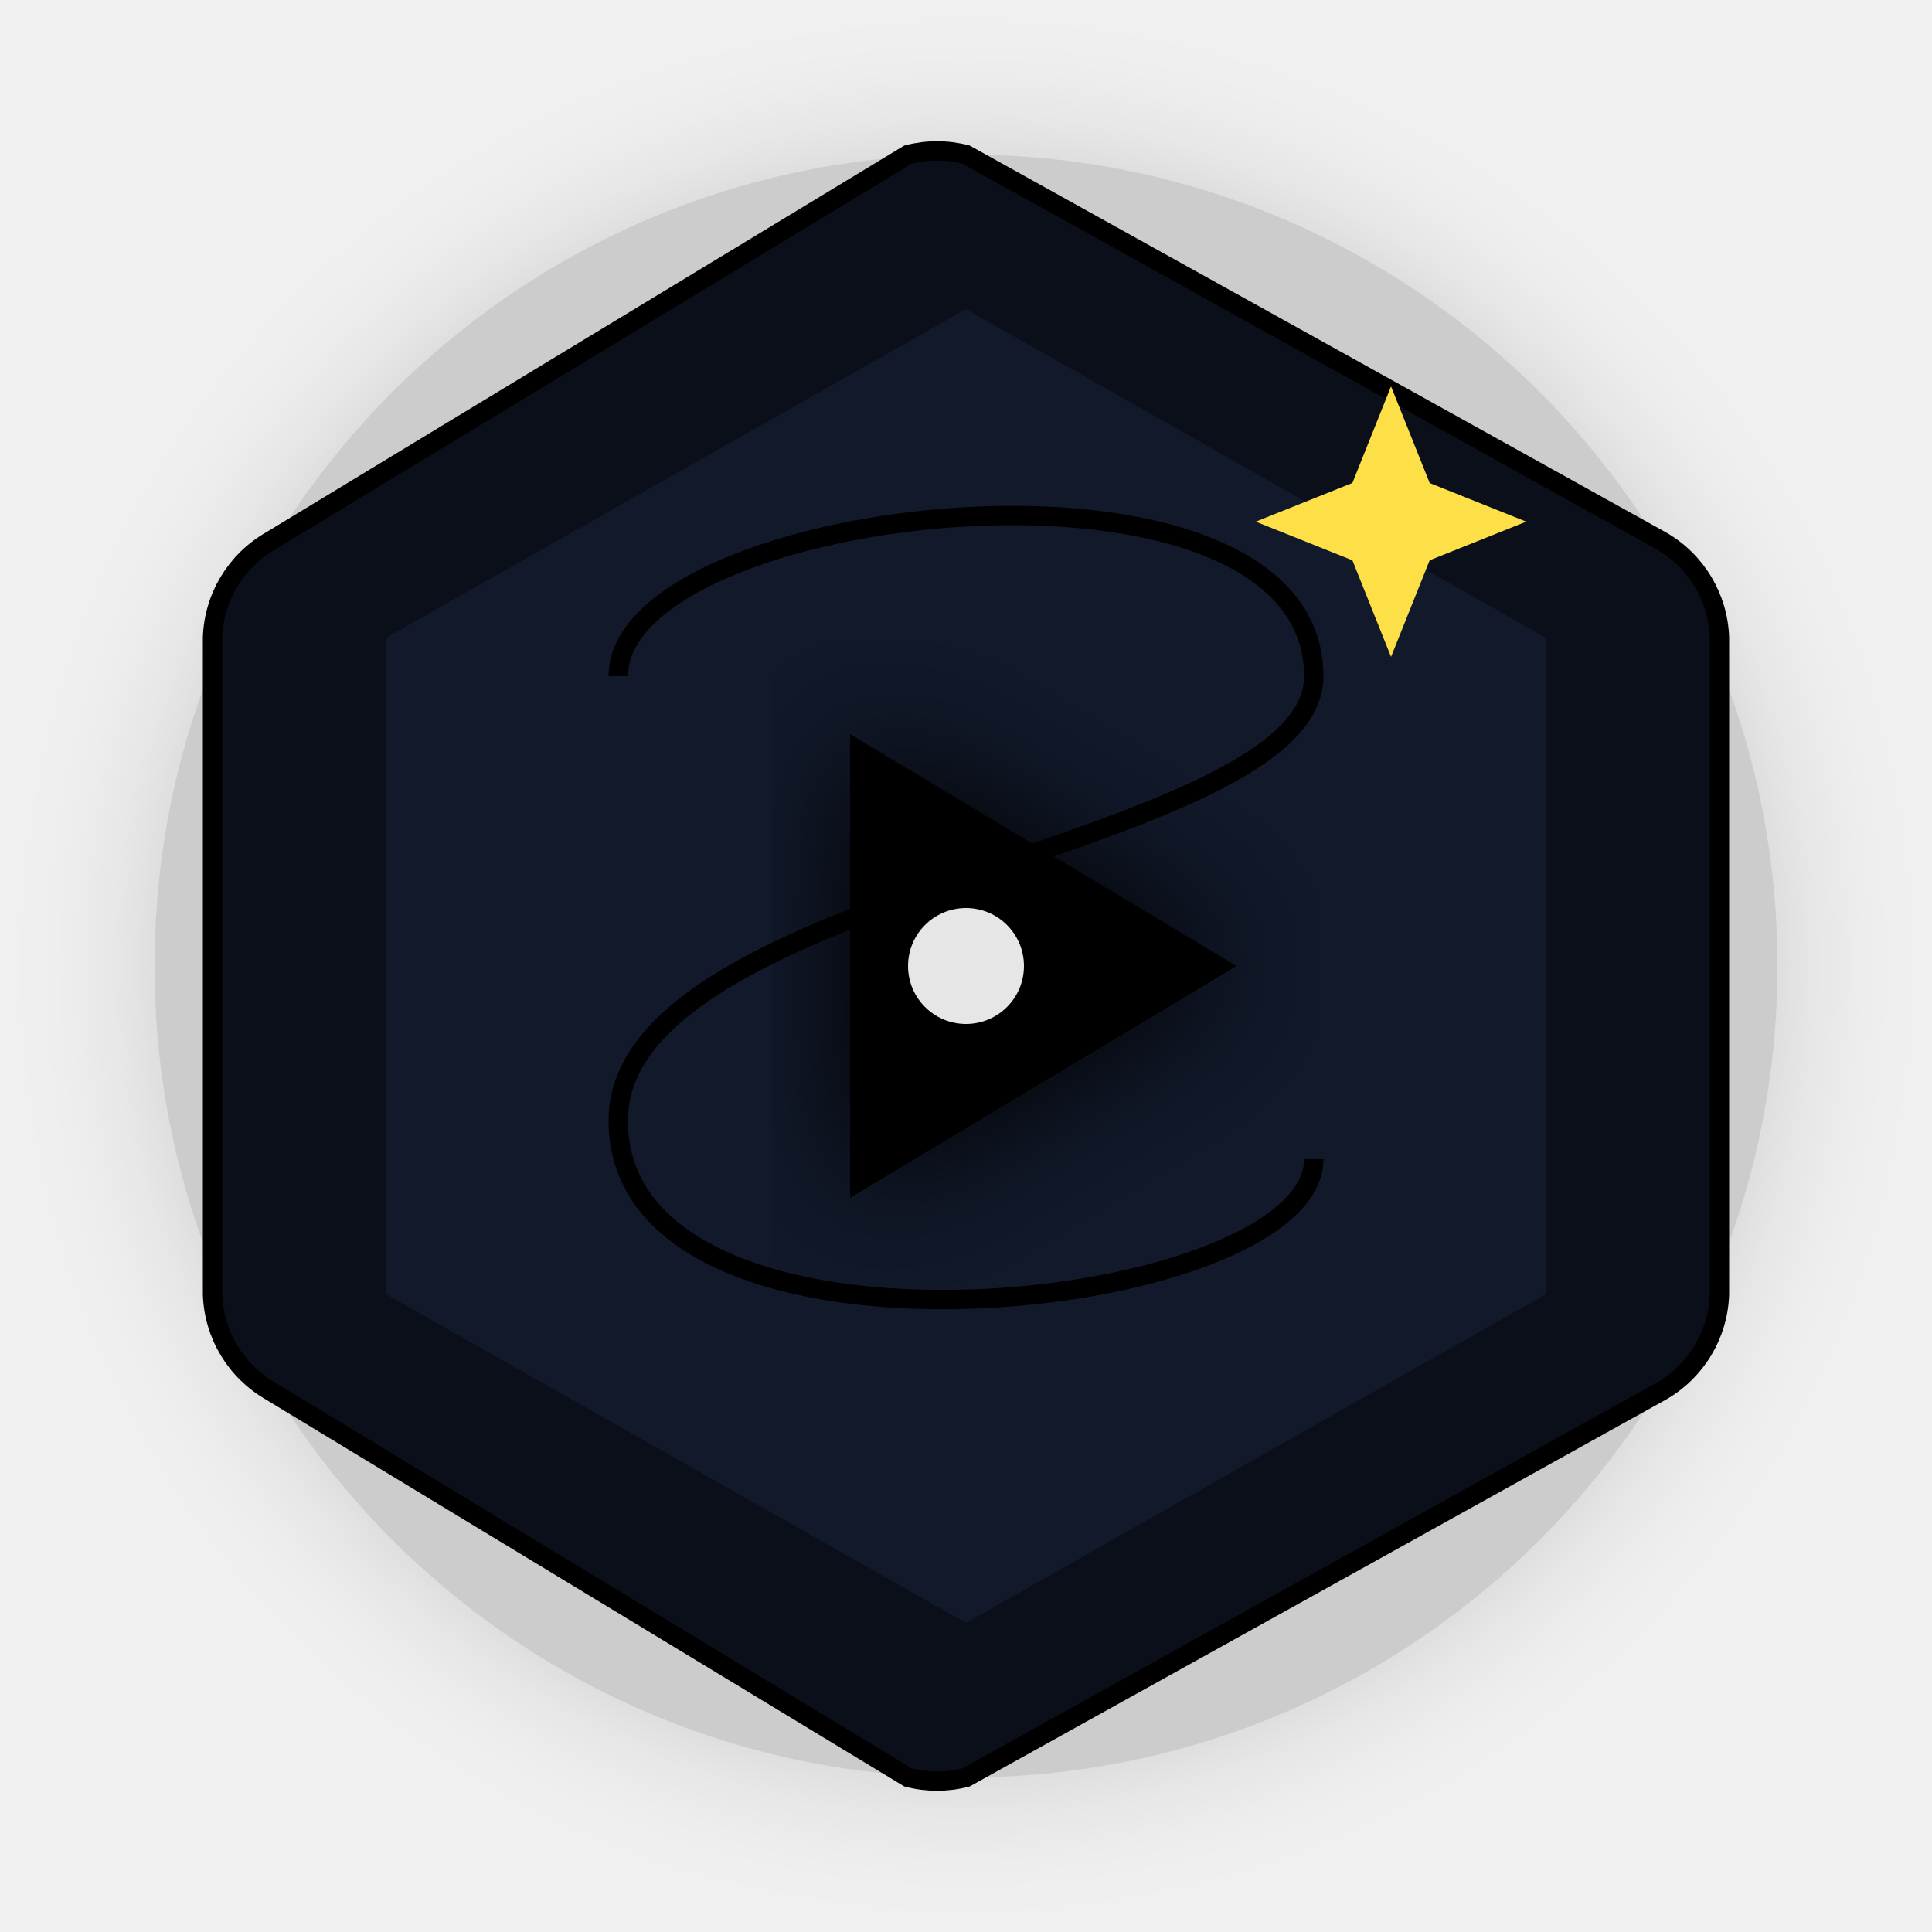
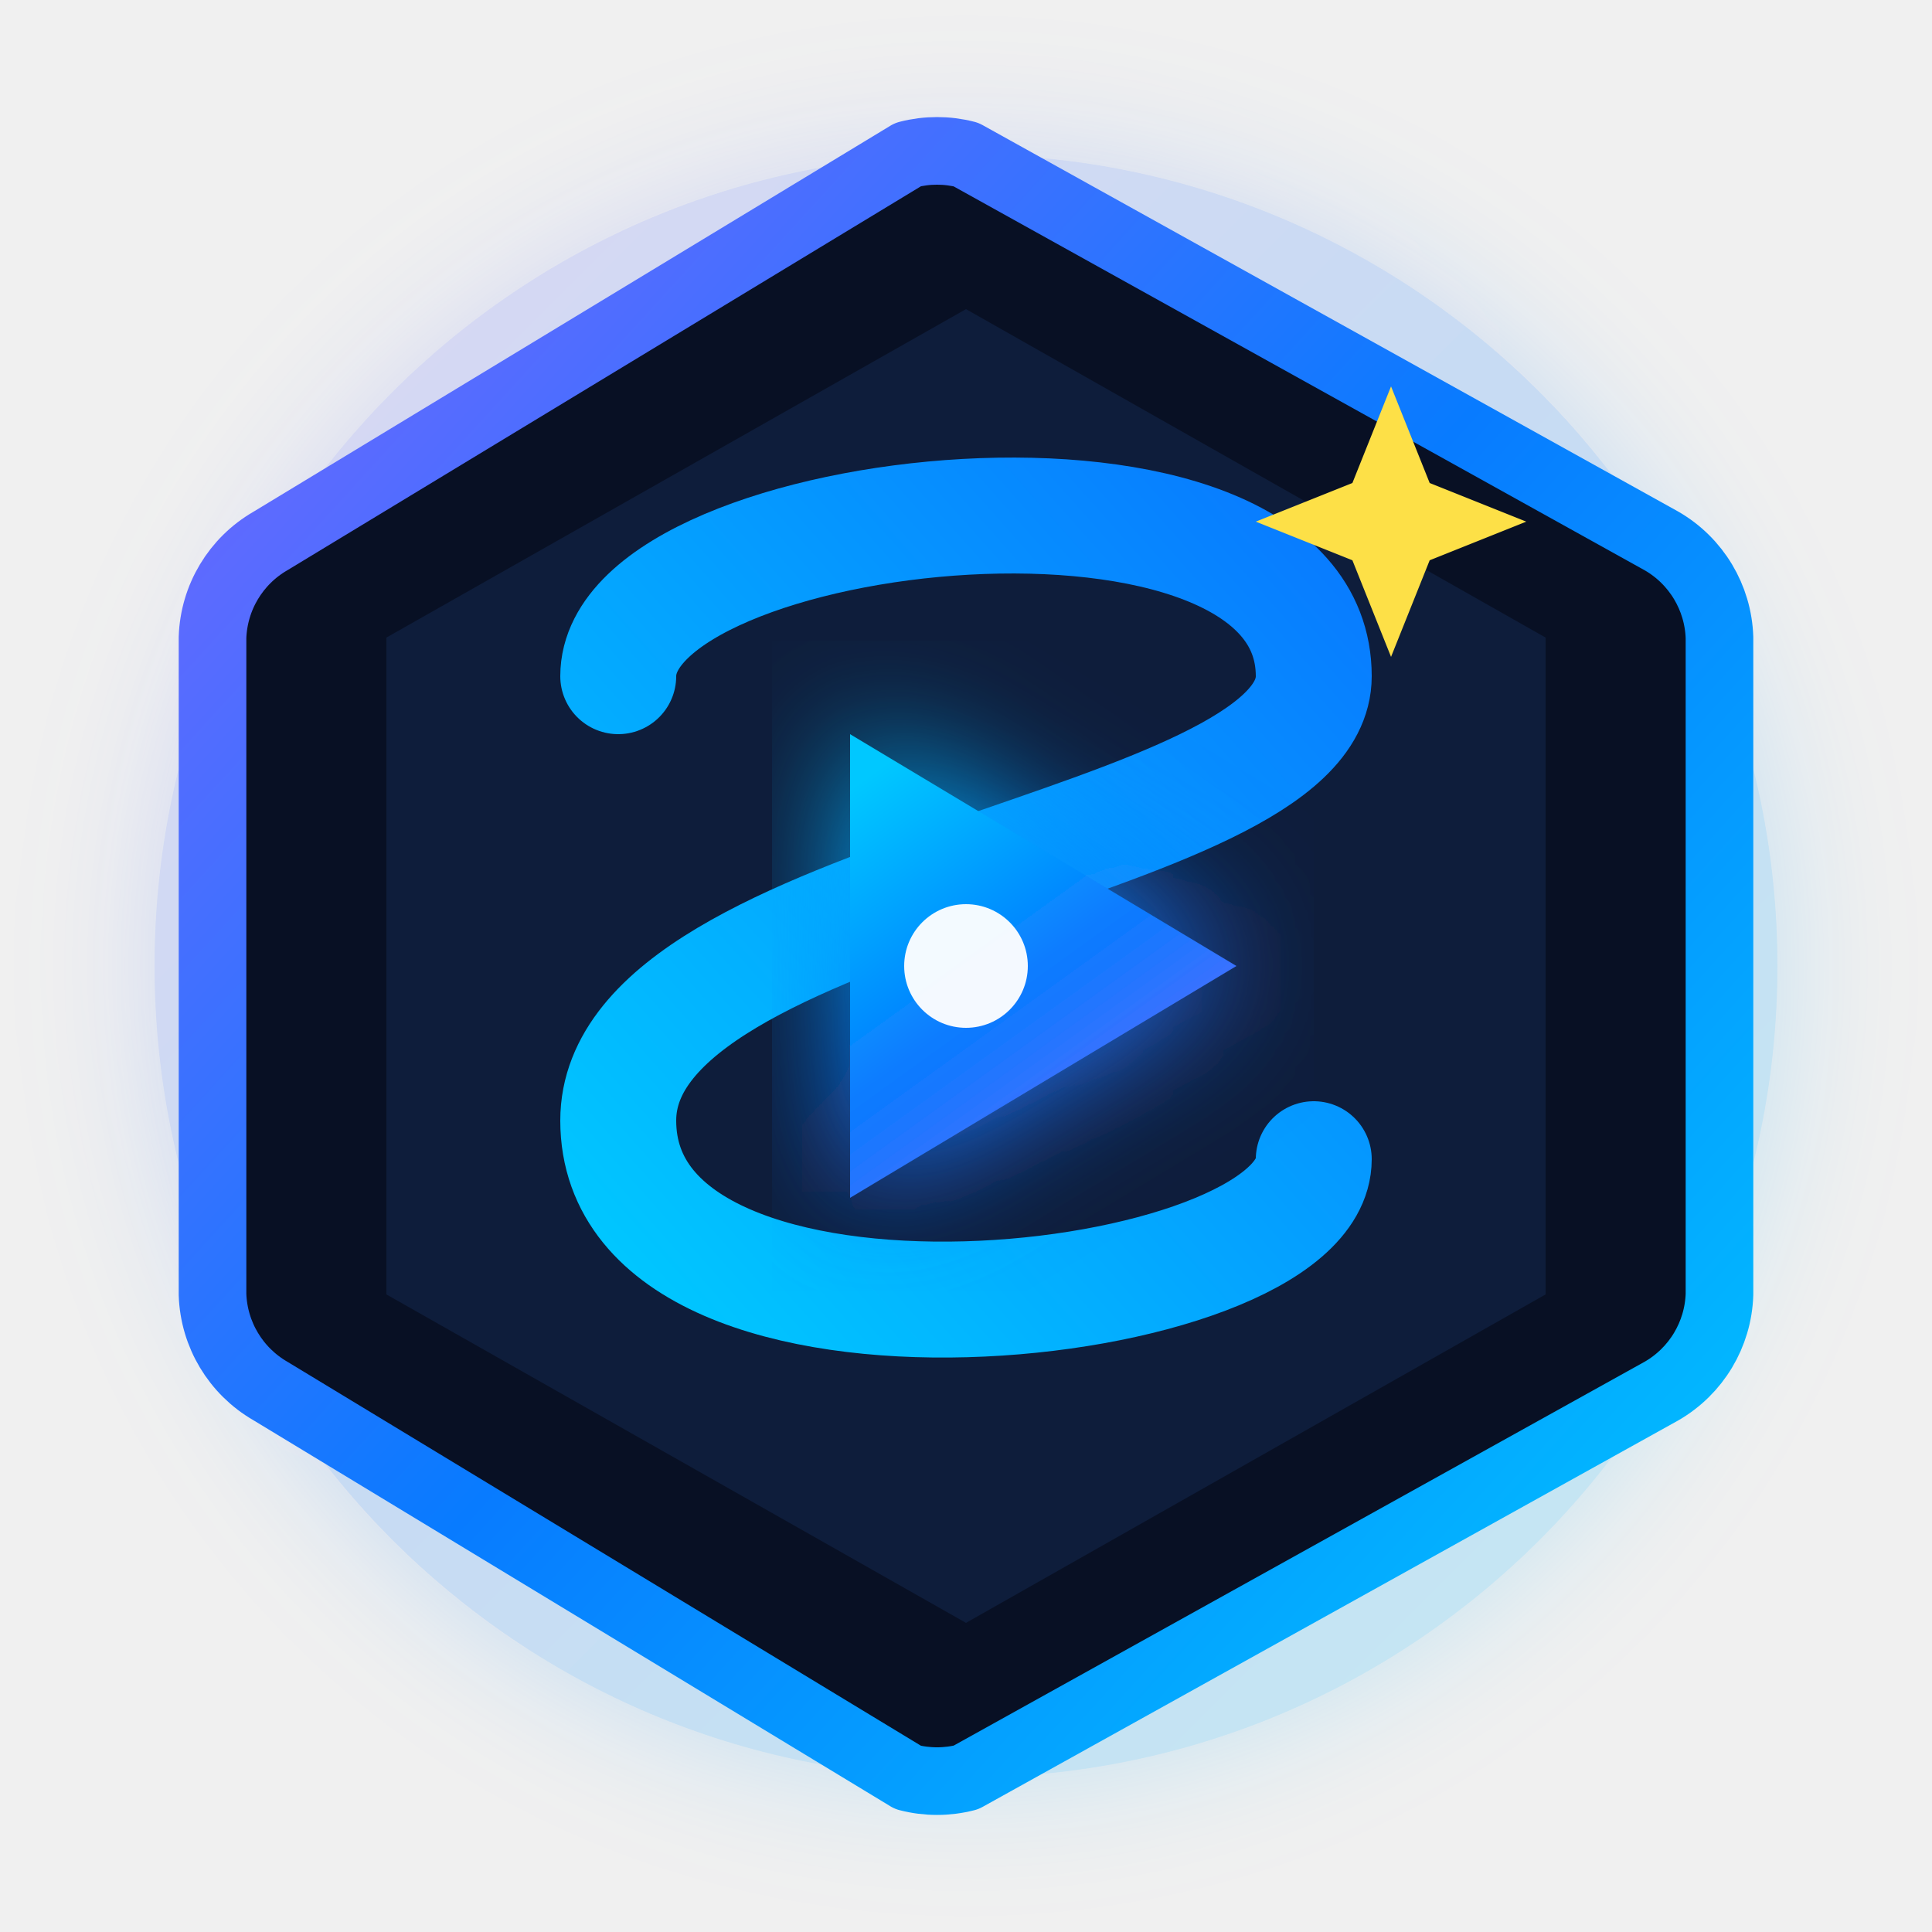
<svg xmlns="http://www.w3.org/2000/svg" width="100" height="100" viewBox="0 0 100 100" fill="none">
  <defs>
    <linearGradient id="logoGradPrimary" x1="0%" y1="0%" x2="100%" y2="100%">
-       <stop offset="0%" stopColor="#A855F7" />
-       <stop offset="50%" stopColor="#6366F1" />
-       <stop offset="100%" stopColor="#06B6D4" />
+       <stop offset="0%" stop-color="#7865FF" />
+       <stop offset="50%" stop-color="#087BFF" />
+       <stop offset="100%" stop-color="#00C8FF" />
    </linearGradient>
    <linearGradient id="logoGradAccent" x1="0%" y1="100%" x2="100%" y2="0%">
-       <stop offset="0%" stopColor="#F43F5E" />
-       <stop offset="60%" stopColor="#FB7185" />
-       <stop offset="100%" stopColor="#F59E0B" />
+       <stop offset="0%" stop-color="#00C8FF" />
+       <stop offset="100%" stop-color="#087BFF" />
    </linearGradient>
    <linearGradient id="logoGradPrism" x1="20%" y1="0%" x2="80%" y2="100%">
-       <stop offset="0%" stopColor="#38BDF8" />
-       <stop offset="50%" stopColor="#818CF8" />
-       <stop offset="100%" stopColor="#C084FC" />
+       <stop offset="0%" stop-color="#00C8FF" />
+       <stop offset="50%" stop-color="#087BFF" />
+       <stop offset="100%" stop-color="#7865FF" />
    </linearGradient>
    <filter id="logoGlow" x="-20%" y="-20%" width="140%" height="140%">
      <feGaussianBlur stdDeviation="3.5" result="blur" />
      <feComposite in="SourceGraphic" in2="blur" operator="over" />
    </filter>
  </defs>
-   <circle cx="50" cy="50" r="42" fill="url(#logoGradPrimary)" opacity="0.15" filter="url(#logoGlow)" />
-   <path d="M50 8        L86 28        A6 6 0 0 1 89 33        L89 67        A6 6 0 0 1 86 72        L50 92        A6 6 0 0 1 47 92        L14 72        A6 6 0 0 1 11 67        L11 33        A6 6 0 0 1 14 28        L47 8        A6 6 0 0 1 50 8 Z" fill="#0B0F19" stroke="url(#logoGradPrimary)" strokeWidth="3.5" strokeLinejoin="round" />
-   <path d="M50 16        L80 33        L80 67        L50 84        L20 67        L20 33 Z" fill="#131B2E" opacity="0.8" />
-   <path d="M32 35        C32 26, 68 22, 68 35        C68 44, 32 46, 32 58        C32 72, 68 68, 68 60" stroke="url(#logoGradAccent)" strokeWidth="6" strokeLinecap="round" strokeLinejoin="round" />
+   <circle cx="50" cy="50" r="42" fill="url(#logoGradPrimary)" opacity="0.18" filter="url(#logoGlow)" />
+   <path d="M50 8        L86 28        A6 6 0 0 1 89 33        L89 67        A6 6 0 0 1 86 72        L50 92        A6 6 0 0 1 47 92        L14 72        A6 6 0 0 1 11 67        L11 33        A6 6 0 0 1 14 28        L47 8        A6 6 0 0 1 50 8 Z" fill="#081024" stroke="url(#logoGradPrimary)" stroke-width="3.5" stroke-linejoin="round" />
+   <path d="M50 16        L80 33        L80 67        L50 84        L20 67        L20 33 Z" fill="#0E1E3D" opacity="0.9" />
+   <path d="M32 35        C32 26, 68 22, 68 35        C68 44, 32 46, 32 58        C32 72, 68 68, 68 60" stroke="url(#logoGradAccent)" stroke-width="6" stroke-linecap="round" stroke-linejoin="round" />
  <path d="M44 38        L64 50        L44 62        Z" fill="url(#logoGradPrism)" filter="url(#logoGlow)" />
  <path d="M72 20        L74 25        L79 27        L74 29        L72 34        L70 29        L65 27        L70 25 Z" fill="#FDE047" />
-   <circle cx="50" cy="50" r="3" fill="#FFFFFF" opacity="0.9" />
+   <circle cx="50" cy="50" r="3.2" fill="#FFFFFF" opacity="0.95" />
</svg>
